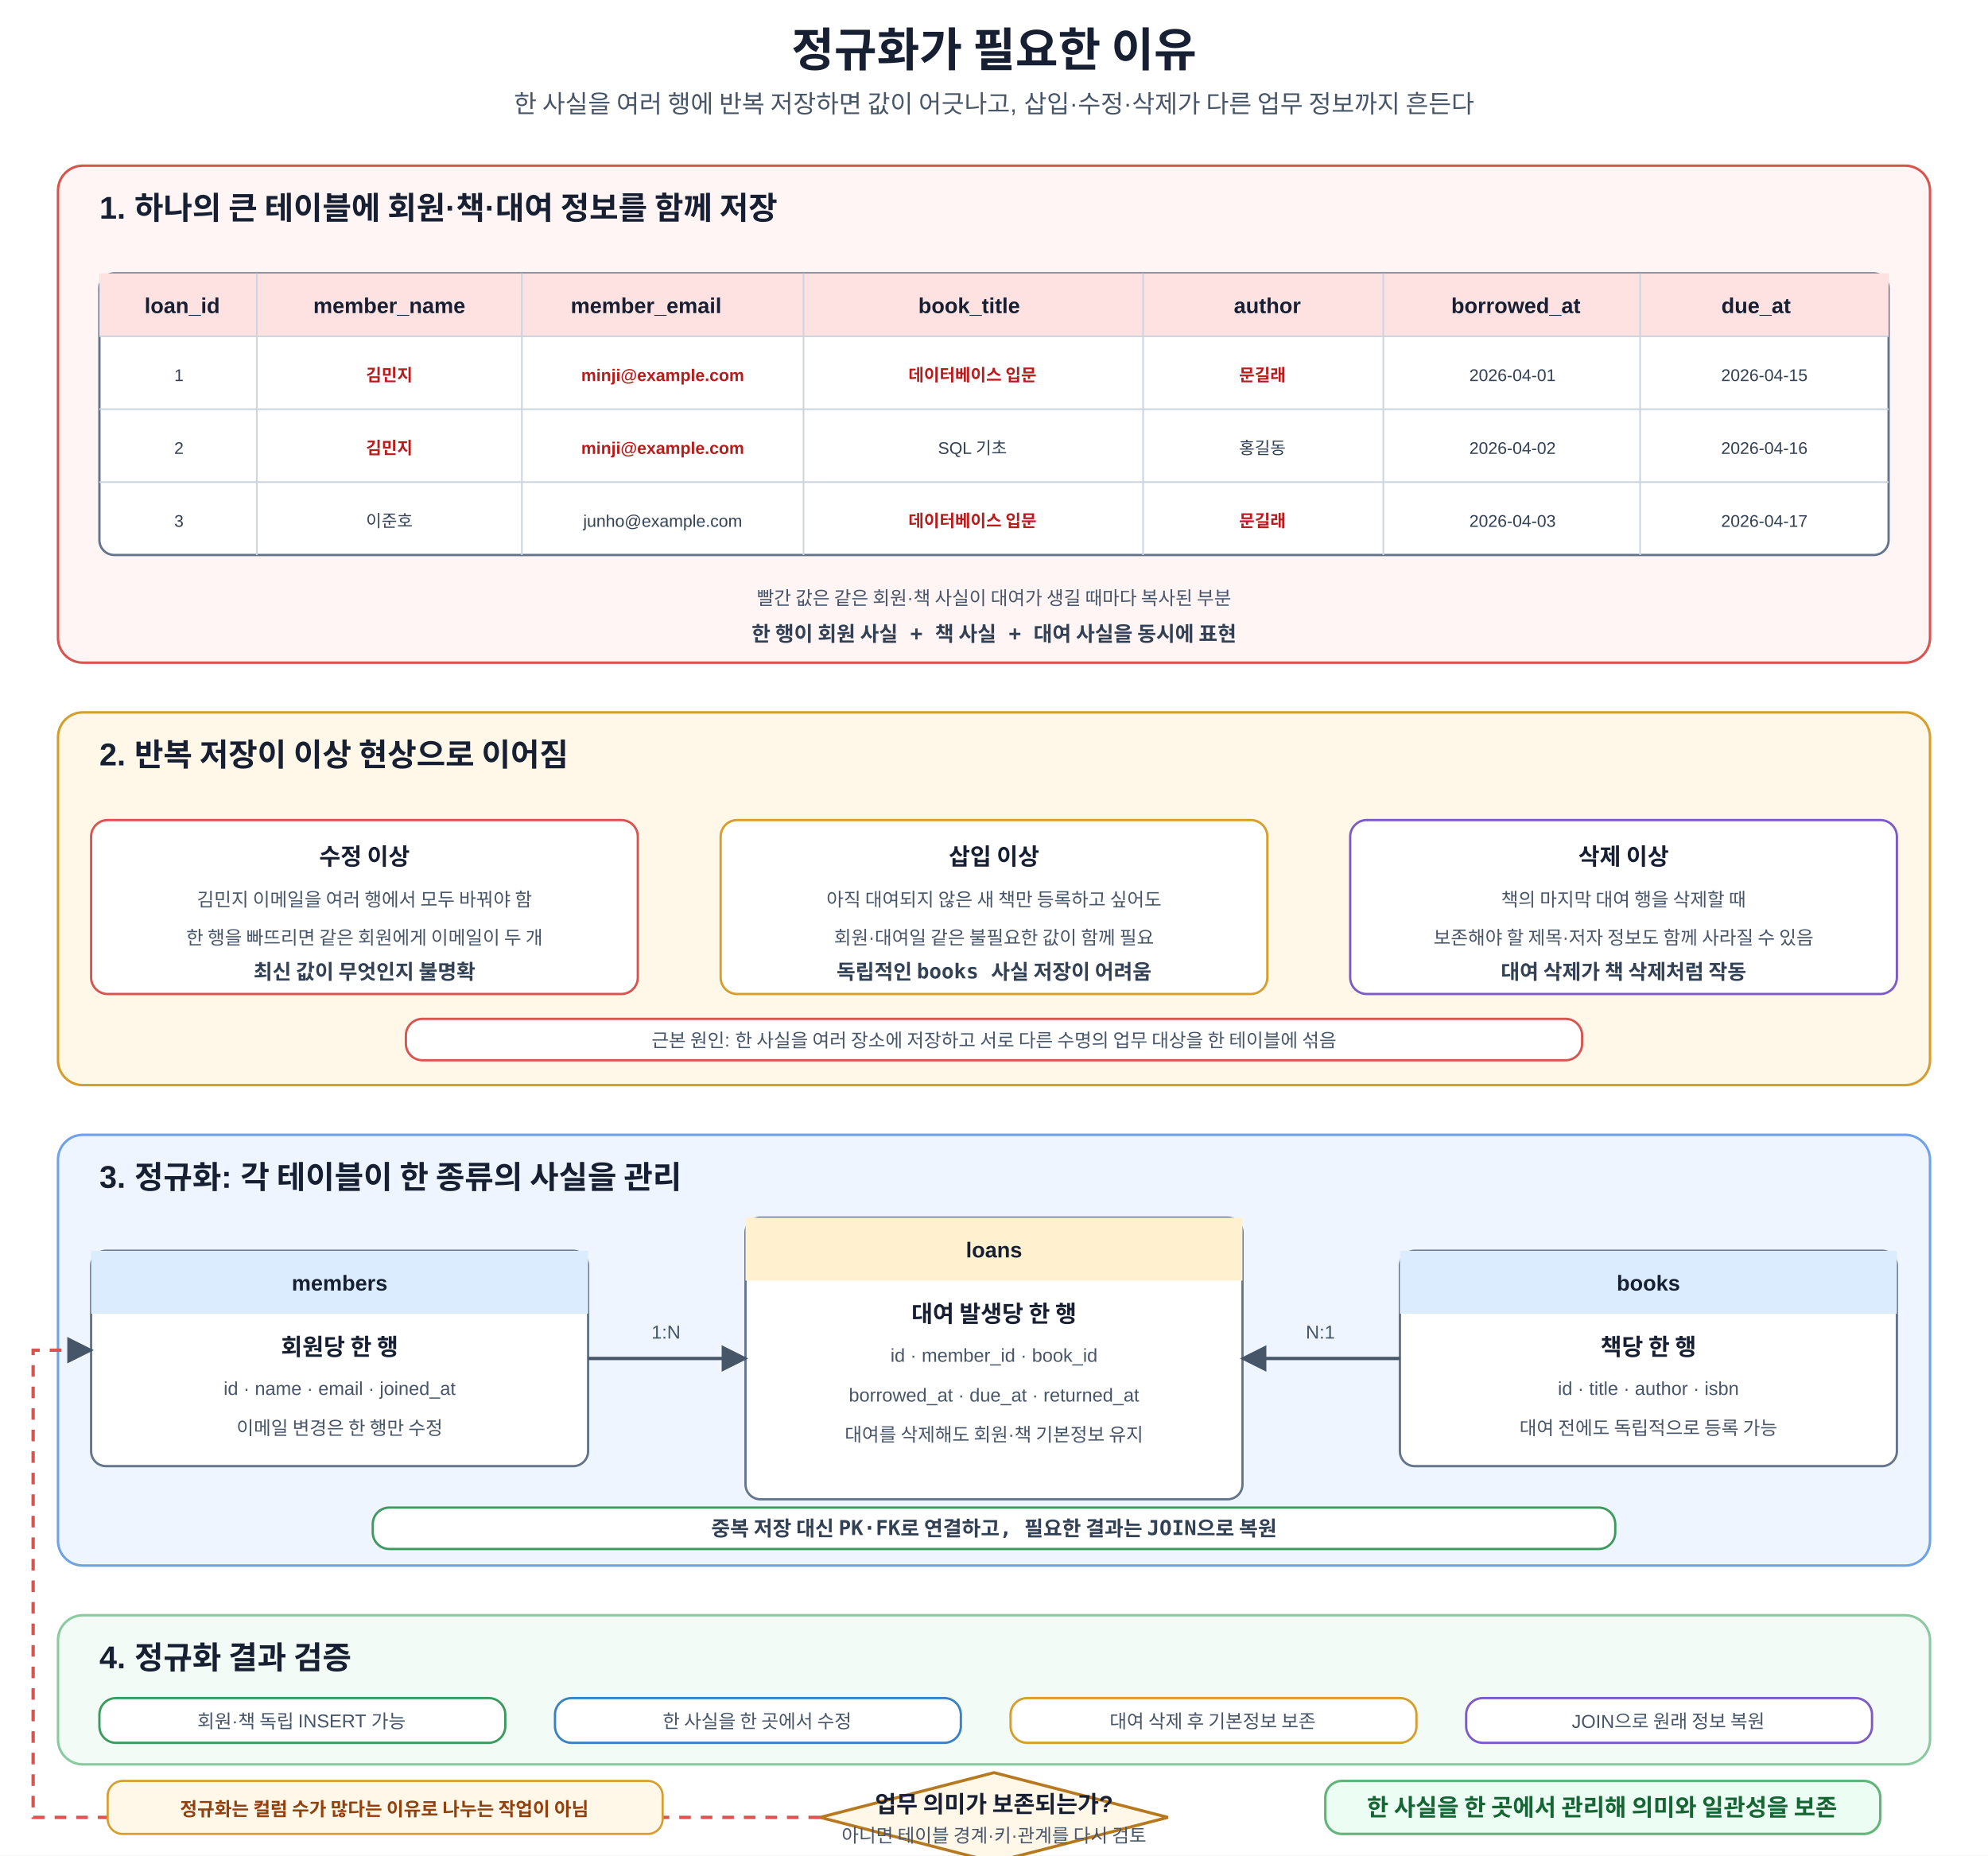
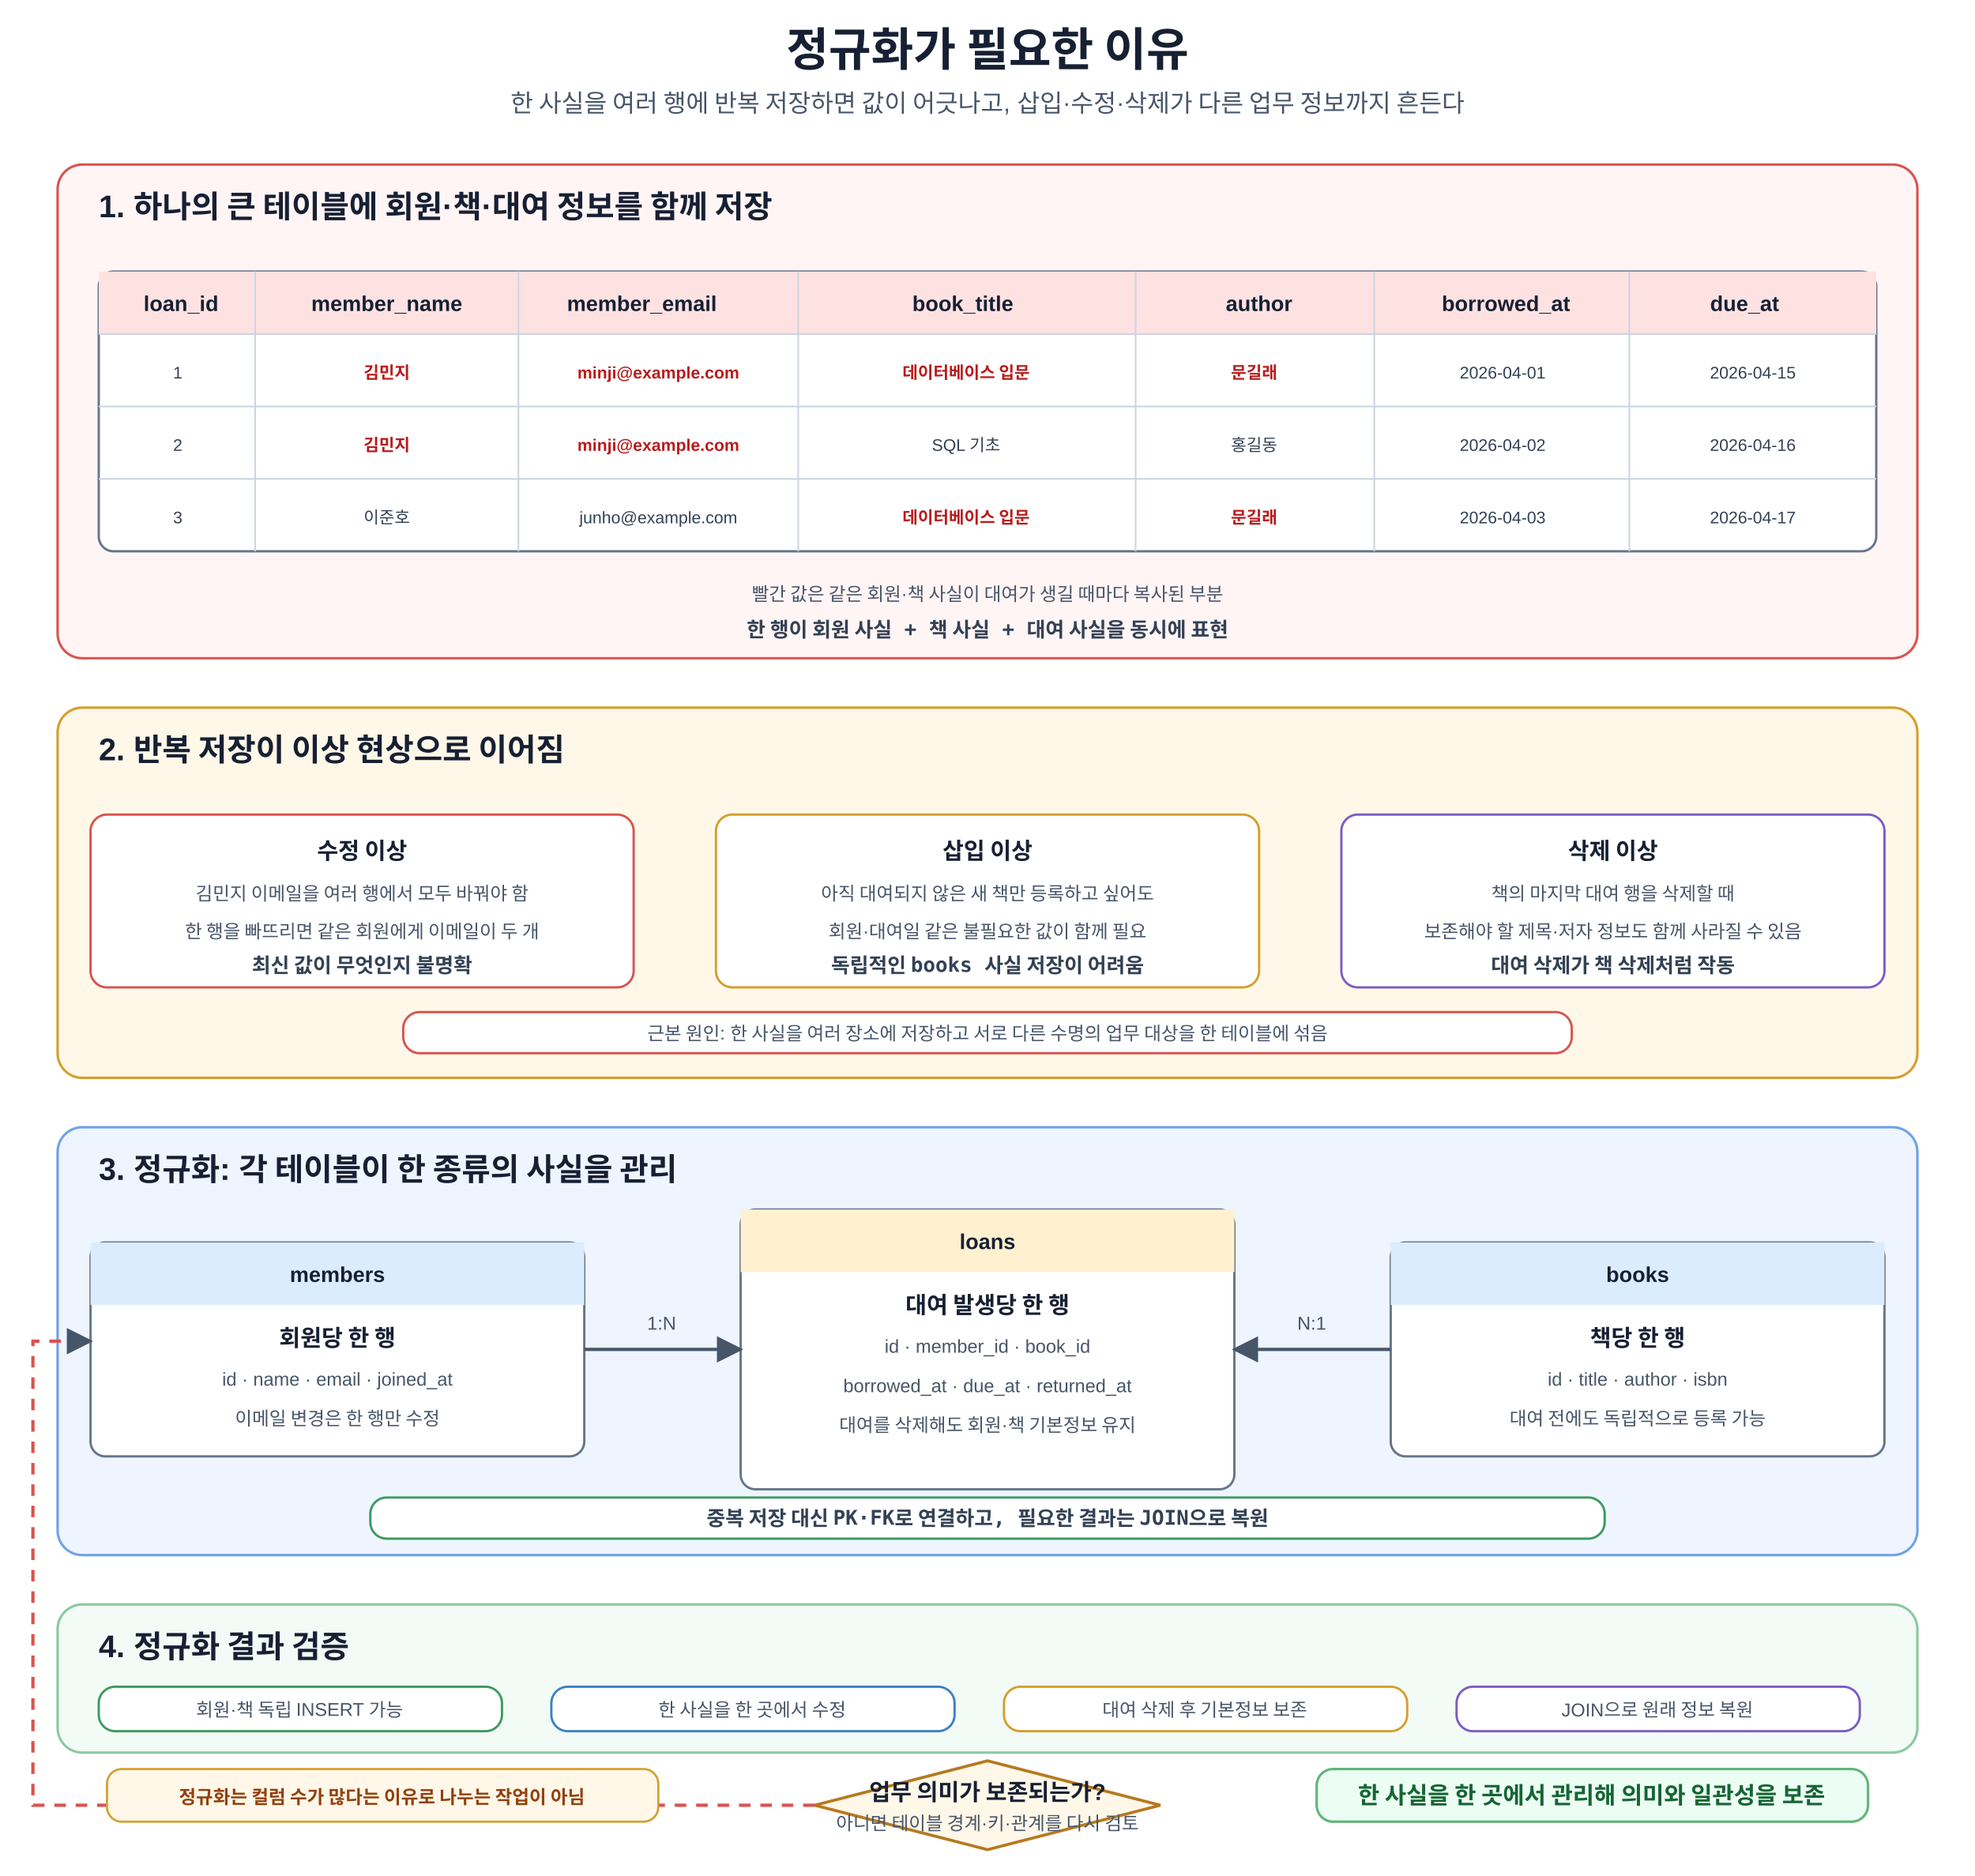
- <svg xmlns="http://www.w3.org/2000/svg" width="1200" height="1120" viewBox="0 0 1200 1120" role="img" aria-labelledby="title desc">
+ <svg xmlns="http://www.w3.org/2000/svg" width="1200" height="1140" viewBox="0 0 1200 1140" role="img" aria-labelledby="title desc">
  <defs>
    <marker id="a" viewBox="0 0 10 10" refX="9" refY="5" markerWidth="8" markerHeight="8" orient="auto">
      <path d="M0 0L10 5L0 10z" fill="#475569" />
    </marker>
    <style>text{font-family:Malgun Gothic,Apple SD Gothic Neo,Noto Sans KR,Arial,sans-serif;fill:#172033}.t{font-size:28px;font-weight:700;text-anchor:middle}.s{font-size:15px;text-anchor:middle;fill:#475569}.panel{stroke-width:1.5;rx:15}.before{fill:#fff5f5;stroke:#d9534f}.cause{fill:#fff8e8;stroke:#d69e2e}.after{fill:#eef5ff;stroke:#6fa2e8}.verify{fill:#f2fbf5;stroke:#8bc9a0}.pt{font-size:19px;font-weight:700}.table{fill:#fff;stroke:#64748b;stroke-width:1.4;rx:9}.headR{fill:#fee2e2}.headB{fill:#dcecff}.headO{fill:#fff1cf}.th{font-size:13px;font-weight:700;text-anchor:middle}.cell{font-size:10.2px;text-anchor:middle;fill:#334155}.dup{font-size:10.2px;font-weight:700;text-anchor:middle;fill:#b91c1c}.line{stroke:#cbd5e1;stroke-width:1}.box{fill:#fff;stroke-width:1.4;rx:10}.blue{stroke:#3b82c4}.orange{stroke:#d69e2e}.green{stroke:#3c9a5f}.red{stroke:#d9534f}.purple{stroke:#7c5cc4}.h{font-size:14px;font-weight:700;text-anchor:middle}.m{font-size:11.3px;text-anchor:middle;fill:#475569}.code{font-family:Consolas,D2Coding,monospace;font-size:12.4px;font-weight:700;text-anchor:middle;fill:#334155}.arr{stroke:#475569;stroke-width:2;fill:none;marker-end:url(#a)}.back{stroke:#d9534f;stroke-width:2;fill:none;stroke-dasharray:7 6;marker-end:url(#a)}.decision{fill:#fff8e8;stroke:#b7791f;stroke-width:1.8}.dt{font-size:14px;font-weight:700;text-anchor:middle}.note{fill:#fff8e8;stroke:#d69e2e;stroke-width:1.3;rx:9}.nt{font-size:11.3px;font-weight:700;text-anchor:middle;fill:#92400e}.core{fill:#ecfdf3;stroke:#62b47a;stroke-width:1.5;rx:10}.cv{font-size:14.2px;font-weight:700;text-anchor:middle;fill:#166534}</style>
  </defs>
-   <rect width="1200" height="1120" fill="#fff" />
+   <rect width="1200" height="1140" fill="#fff" />
  <text x="600" y="40" class="t">정규화가 필요한 이유</text>
  <text x="600" y="68" class="s">한 사실을 여러 행에 반복 저장하면 값이 어긋나고, 삽입·수정·삭제가 다른 업무 정보까지 흔든다</text>
  <rect x="35" y="100" width="1130" height="300" class="panel before" />
  <text x="60" y="132" class="pt">1. 하나의 큰 테이블에 회원·책·대여 정보를 함께 저장</text>
  <rect x="60" y="165" width="1080" height="170" class="table" />
  <rect x="60" y="165" width="1080" height="38" class="headR" />
  <text x="110" y="189" class="th">loan_id</text>
  <text x="235" y="189" class="th">member_name</text>
  <text x="390" y="189" class="th">member_email</text>
  <text x="585" y="189" class="th">book_title</text>
  <text x="765" y="189" class="th">author</text>
  <text x="915" y="189" class="th">borrowed_at</text>
  <text x="1060" y="189" class="th">due_at</text>
  <line x1="60" y1="203" x2="1140" y2="203" class="line" />
  <line x1="60" y1="247" x2="1140" y2="247" class="line" />
  <line x1="60" y1="291" x2="1140" y2="291" class="line" />
  <line x1="155" y1="165" x2="155" y2="335" class="line" />
  <line x1="315" y1="165" x2="315" y2="335" class="line" />
  <line x1="485" y1="165" x2="485" y2="335" class="line" />
  <line x1="690" y1="165" x2="690" y2="335" class="line" />
  <line x1="835" y1="165" x2="835" y2="335" class="line" />
  <line x1="990" y1="165" x2="990" y2="335" class="line" />
  <text x="108" y="230" class="cell">1</text>
  <text x="235" y="230" class="dup">김민지</text>
  <text x="400" y="230" class="dup">minji@example.com</text>
  <text x="587" y="230" class="dup">데이터베이스 입문</text>
  <text x="762" y="230" class="dup">문길래</text>
  <text x="913" y="230" class="cell">2026-04-01</text>
  <text x="1065" y="230" class="cell">2026-04-15</text>
  <text x="108" y="274" class="cell">2</text>
  <text x="235" y="274" class="dup">김민지</text>
  <text x="400" y="274" class="dup">minji@example.com</text>
  <text x="587" y="274" class="cell">SQL 기초</text>
  <text x="762" y="274" class="cell">홍길동</text>
  <text x="913" y="274" class="cell">2026-04-02</text>
  <text x="1065" y="274" class="cell">2026-04-16</text>
  <text x="108" y="318" class="cell">3</text>
  <text x="235" y="318" class="cell">이준호</text>
  <text x="400" y="318" class="cell">junho@example.com</text>
  <text x="587" y="318" class="dup">데이터베이스 입문</text>
  <text x="762" y="318" class="dup">문길래</text>
  <text x="913" y="318" class="cell">2026-04-03</text>
  <text x="1065" y="318" class="cell">2026-04-17</text>
  <text x="600" y="365" class="m">빨간 값은 같은 회원·책 사실이 대여가 생길 때마다 복사된 부분</text>
  <text x="600" y="387" class="code">한 행이 회원 사실 + 책 사실 + 대여 사실을 동시에 표현</text>
  <rect x="35" y="430" width="1130" height="225" class="panel cause" />
  <text x="60" y="462" class="pt">2. 반복 저장이 이상 현상으로 이어짐</text>
  <rect x="55" y="495" width="330" height="105" class="box red" />
  <text x="220" y="522" class="h">수정 이상</text>
  <text x="220" y="547" class="m">김민지 이메일을 여러 행에서 모두 바꿔야 함</text>
  <text x="220" y="570" class="m">한 행을 빠뜨리면 같은 회원에게 이메일이 두 개</text>
  <text x="220" y="591" class="code">최신 값이 무엇인지 불명확</text>
  <rect x="435" y="495" width="330" height="105" class="box orange" />
  <text x="600" y="522" class="h">삽입 이상</text>
  <text x="600" y="547" class="m">아직 대여되지 않은 새 책만 등록하고 싶어도</text>
  <text x="600" y="570" class="m">회원·대여일 같은 불필요한 값이 함께 필요</text>
  <text x="600" y="591" class="code">독립적인 books 사실 저장이 어려움</text>
  <rect x="815" y="495" width="330" height="105" class="box purple" />
  <text x="980" y="522" class="h">삭제 이상</text>
  <text x="980" y="547" class="m">책의 마지막 대여 행을 삭제할 때</text>
  <text x="980" y="570" class="m">보존해야 할 제목·저자 정보도 함께 사라질 수 있음</text>
  <text x="980" y="591" class="code">대여 삭제가 책 삭제처럼 작동</text>
  <rect x="245" y="615" width="710" height="25" class="box red" />
  <text x="600" y="632" class="m">근본 원인: 한 사실을 여러 장소에 저장하고 서로 다른 수명의 업무 대상을 한 테이블에 섞음</text>
  <rect x="35" y="685" width="1130" height="260" class="panel after" />
  <text x="60" y="717" class="pt">3. 정규화: 각 테이블이 한 종류의 사실을 관리</text>
  <rect x="55" y="755" width="300" height="130" class="table" />
  <rect x="55" y="755" width="300" height="38" class="headB" />
  <text x="205" y="779" class="th">members</text>
  <text x="205" y="818" class="h">회원당 한 행</text>
  <text x="205" y="842" class="m">id · name · email · joined_at</text>
  <text x="205" y="866" class="m">이메일 변경은 한 행만 수정</text>
  <rect x="450" y="735" width="300" height="170" class="table" />
  <rect x="450" y="735" width="300" height="38" class="headO" />
  <text x="600" y="759" class="th">loans</text>
  <text x="600" y="798" class="h">대여 발생당 한 행</text>
  <text x="600" y="822" class="m">id · member_id · book_id</text>
  <text x="600" y="846" class="m">borrowed_at · due_at · returned_at</text>
  <text x="600" y="870" class="m">대여를 삭제해도 회원·책 기본정보 유지</text>
  <rect x="845" y="755" width="300" height="130" class="table" />
  <rect x="845" y="755" width="300" height="38" class="headB" />
  <text x="995" y="779" class="th">books</text>
  <text x="995" y="818" class="h">책당 한 행</text>
  <text x="995" y="842" class="m">id · title · author · isbn</text>
  <text x="995" y="866" class="m">대여 전에도 독립적으로 등록 가능</text>
  <path d="M355 820H450" class="arr" />
  <path d="M845 820H750" class="arr" />
  <text x="402" y="808" class="m">1:N</text>
  <text x="797" y="808" class="m">N:1</text>
  <rect x="225" y="910" width="750" height="25" class="box green" />
  <text x="600" y="927" class="code">중복 저장 대신 PK·FK로 연결하고, 필요한 결과는 JOIN으로 복원</text>
  <rect x="35" y="975" width="1130" height="90" class="panel verify" />
  <text x="60" y="1007" class="pt">4. 정규화 결과 검증</text>
  <rect x="60" y="1025" width="245" height="27" class="box green" />
  <text x="182" y="1043" class="m">회원·책 독립 INSERT 가능</text>
  <rect x="335" y="1025" width="245" height="27" class="box blue" />
  <text x="457" y="1043" class="m">한 사실을 한 곳에서 수정</text>
  <rect x="610" y="1025" width="245" height="27" class="box orange" />
  <text x="732" y="1043" class="m">대여 삭제 후 기본정보 보존</text>
  <rect x="885" y="1025" width="245" height="27" class="box purple" />
  <text x="1007" y="1043" class="m">JOIN으로 원래 정보 복원</text>
  <polygon points="600,1070 705,1097 600,1124 495,1097" class="decision" />
  <text x="600" y="1094" class="dt">업무 의미가 보존되는가?</text>
  <text x="600" y="1112" class="m">아니면 테이블 경계·키·관계를 다시 검토</text>
  <path d="M495 1097H20V815H55" class="back" />
  <rect x="65" y="1075" width="335" height="32" class="note" />
  <text x="232" y="1096" class="nt">정규화는 컬럼 수가 많다는 이유로 나누는 작업이 아님</text>
  <rect x="800" y="1075" width="335" height="32" class="core" />
  <text x="967" y="1096" class="cv">한 사실을 한 곳에서 관리해 의미와 일관성을 보존</text>
</svg>
